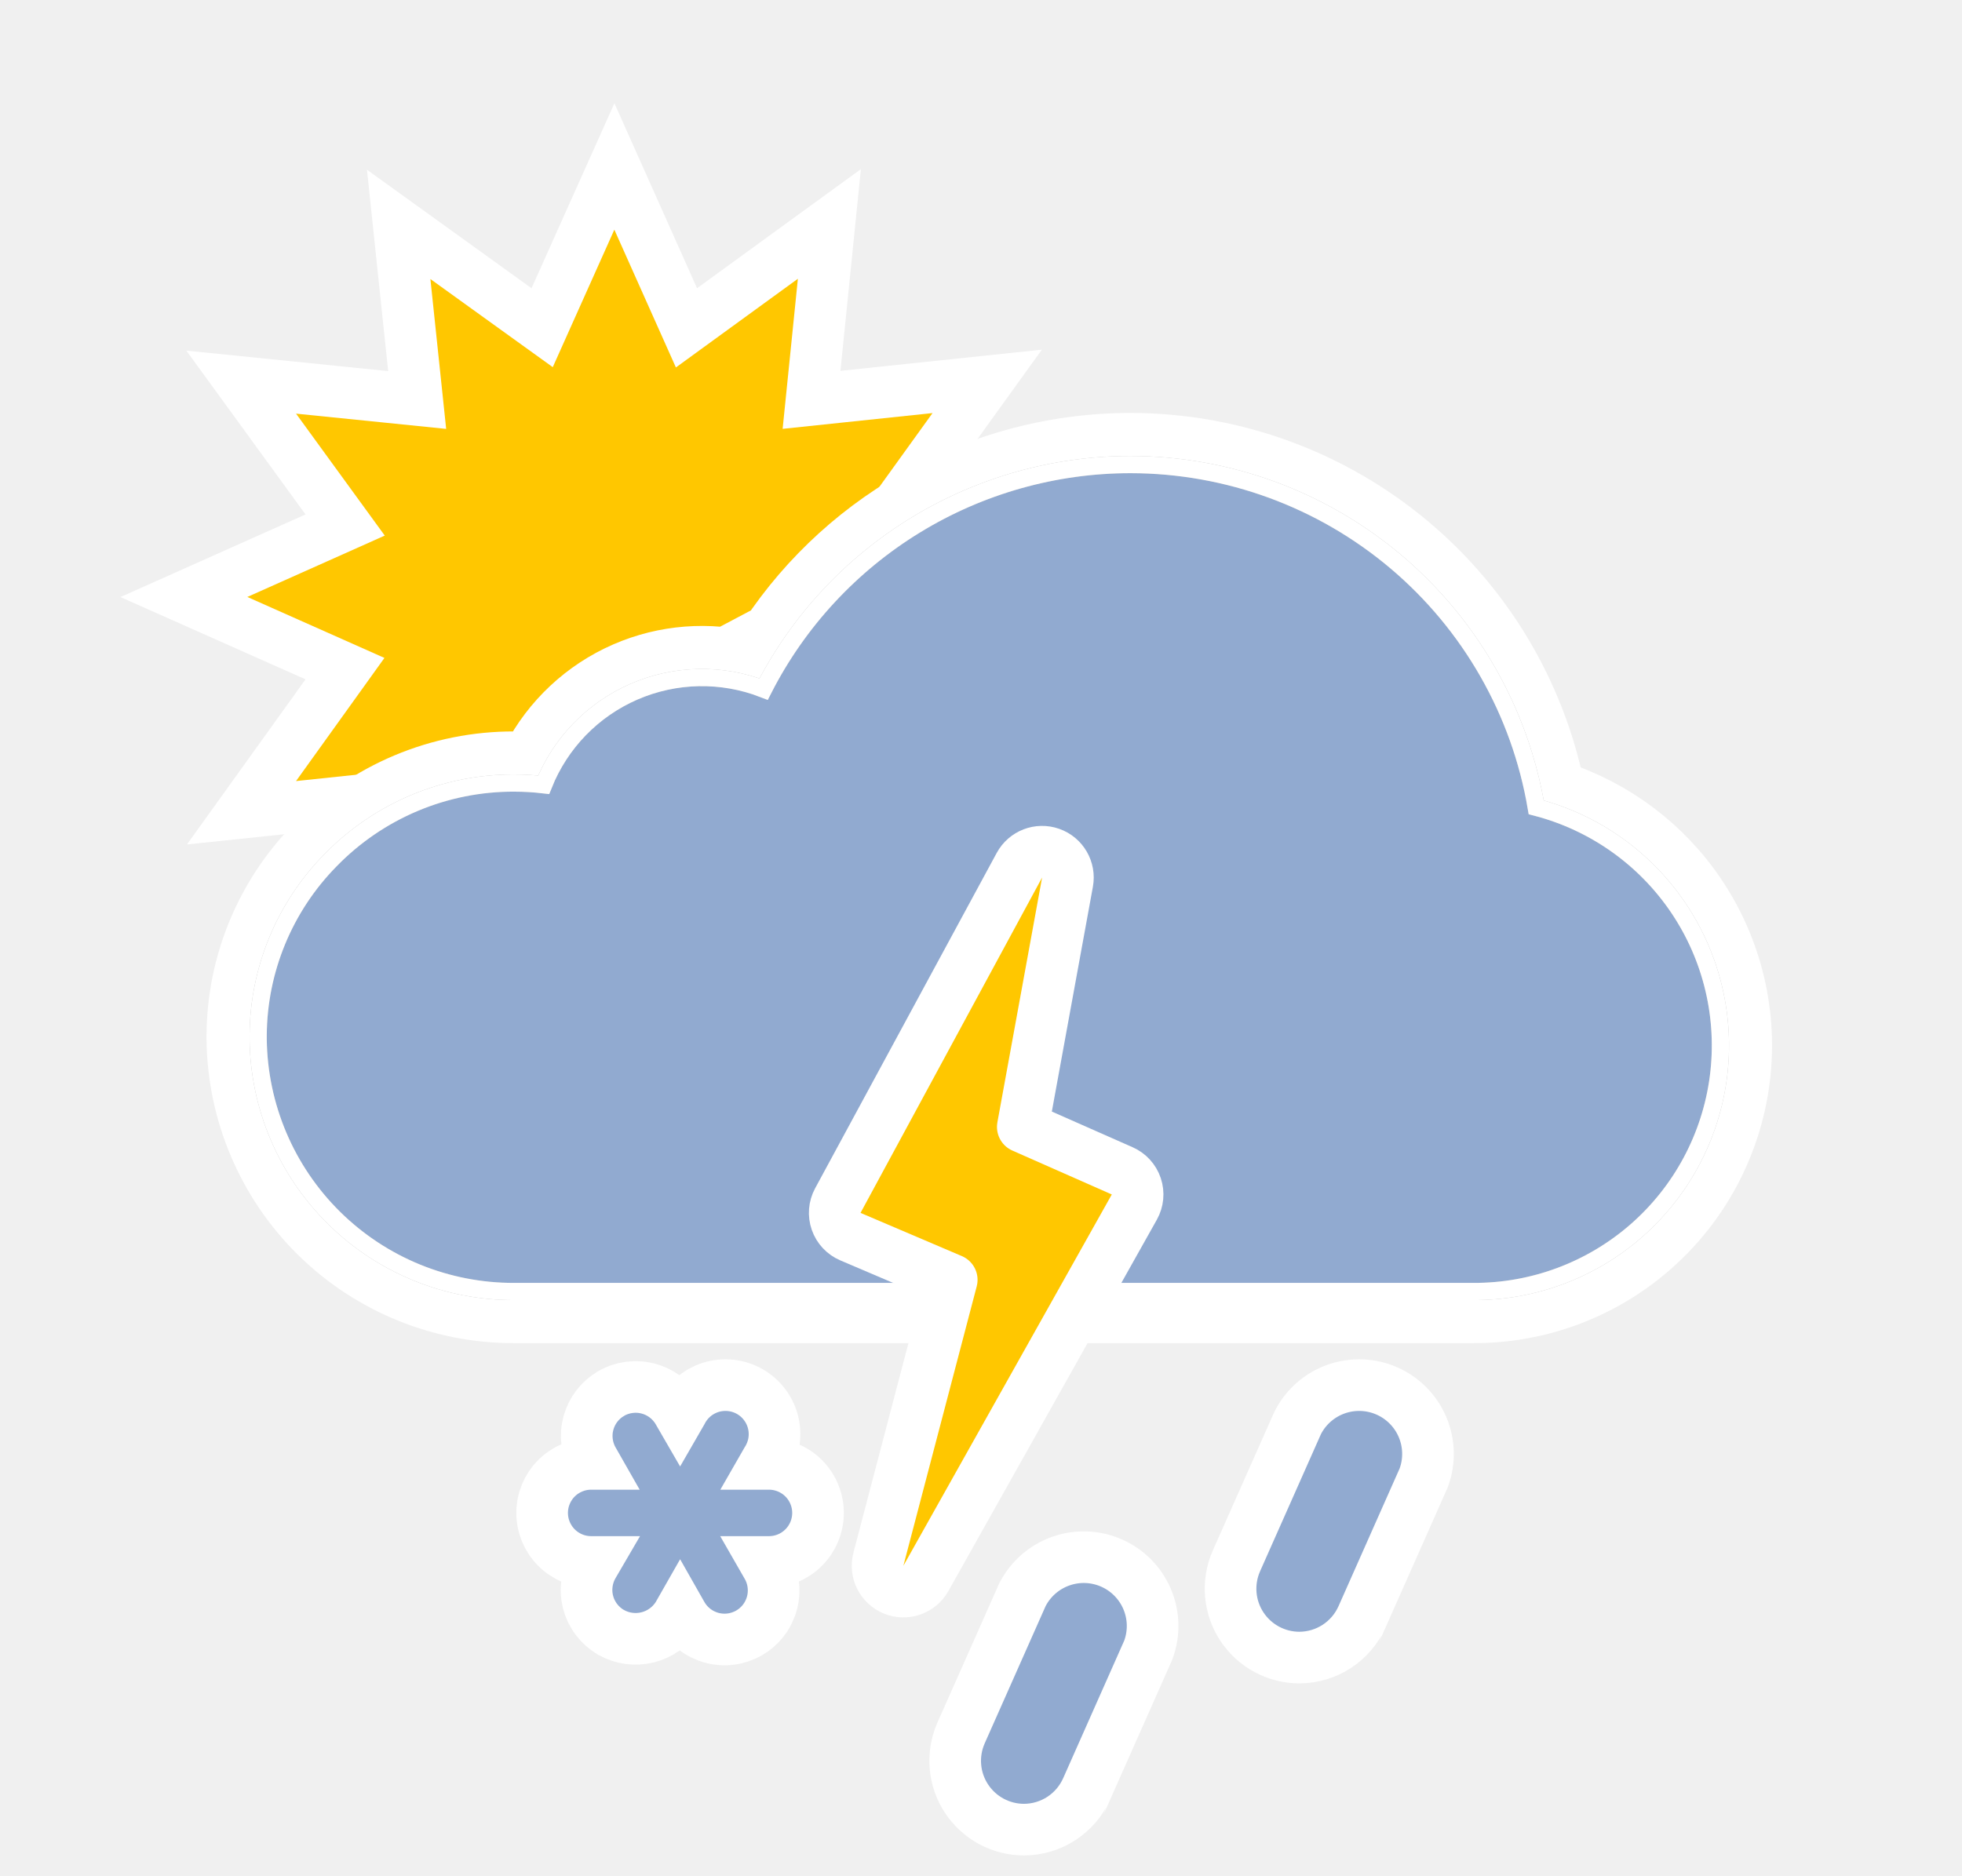
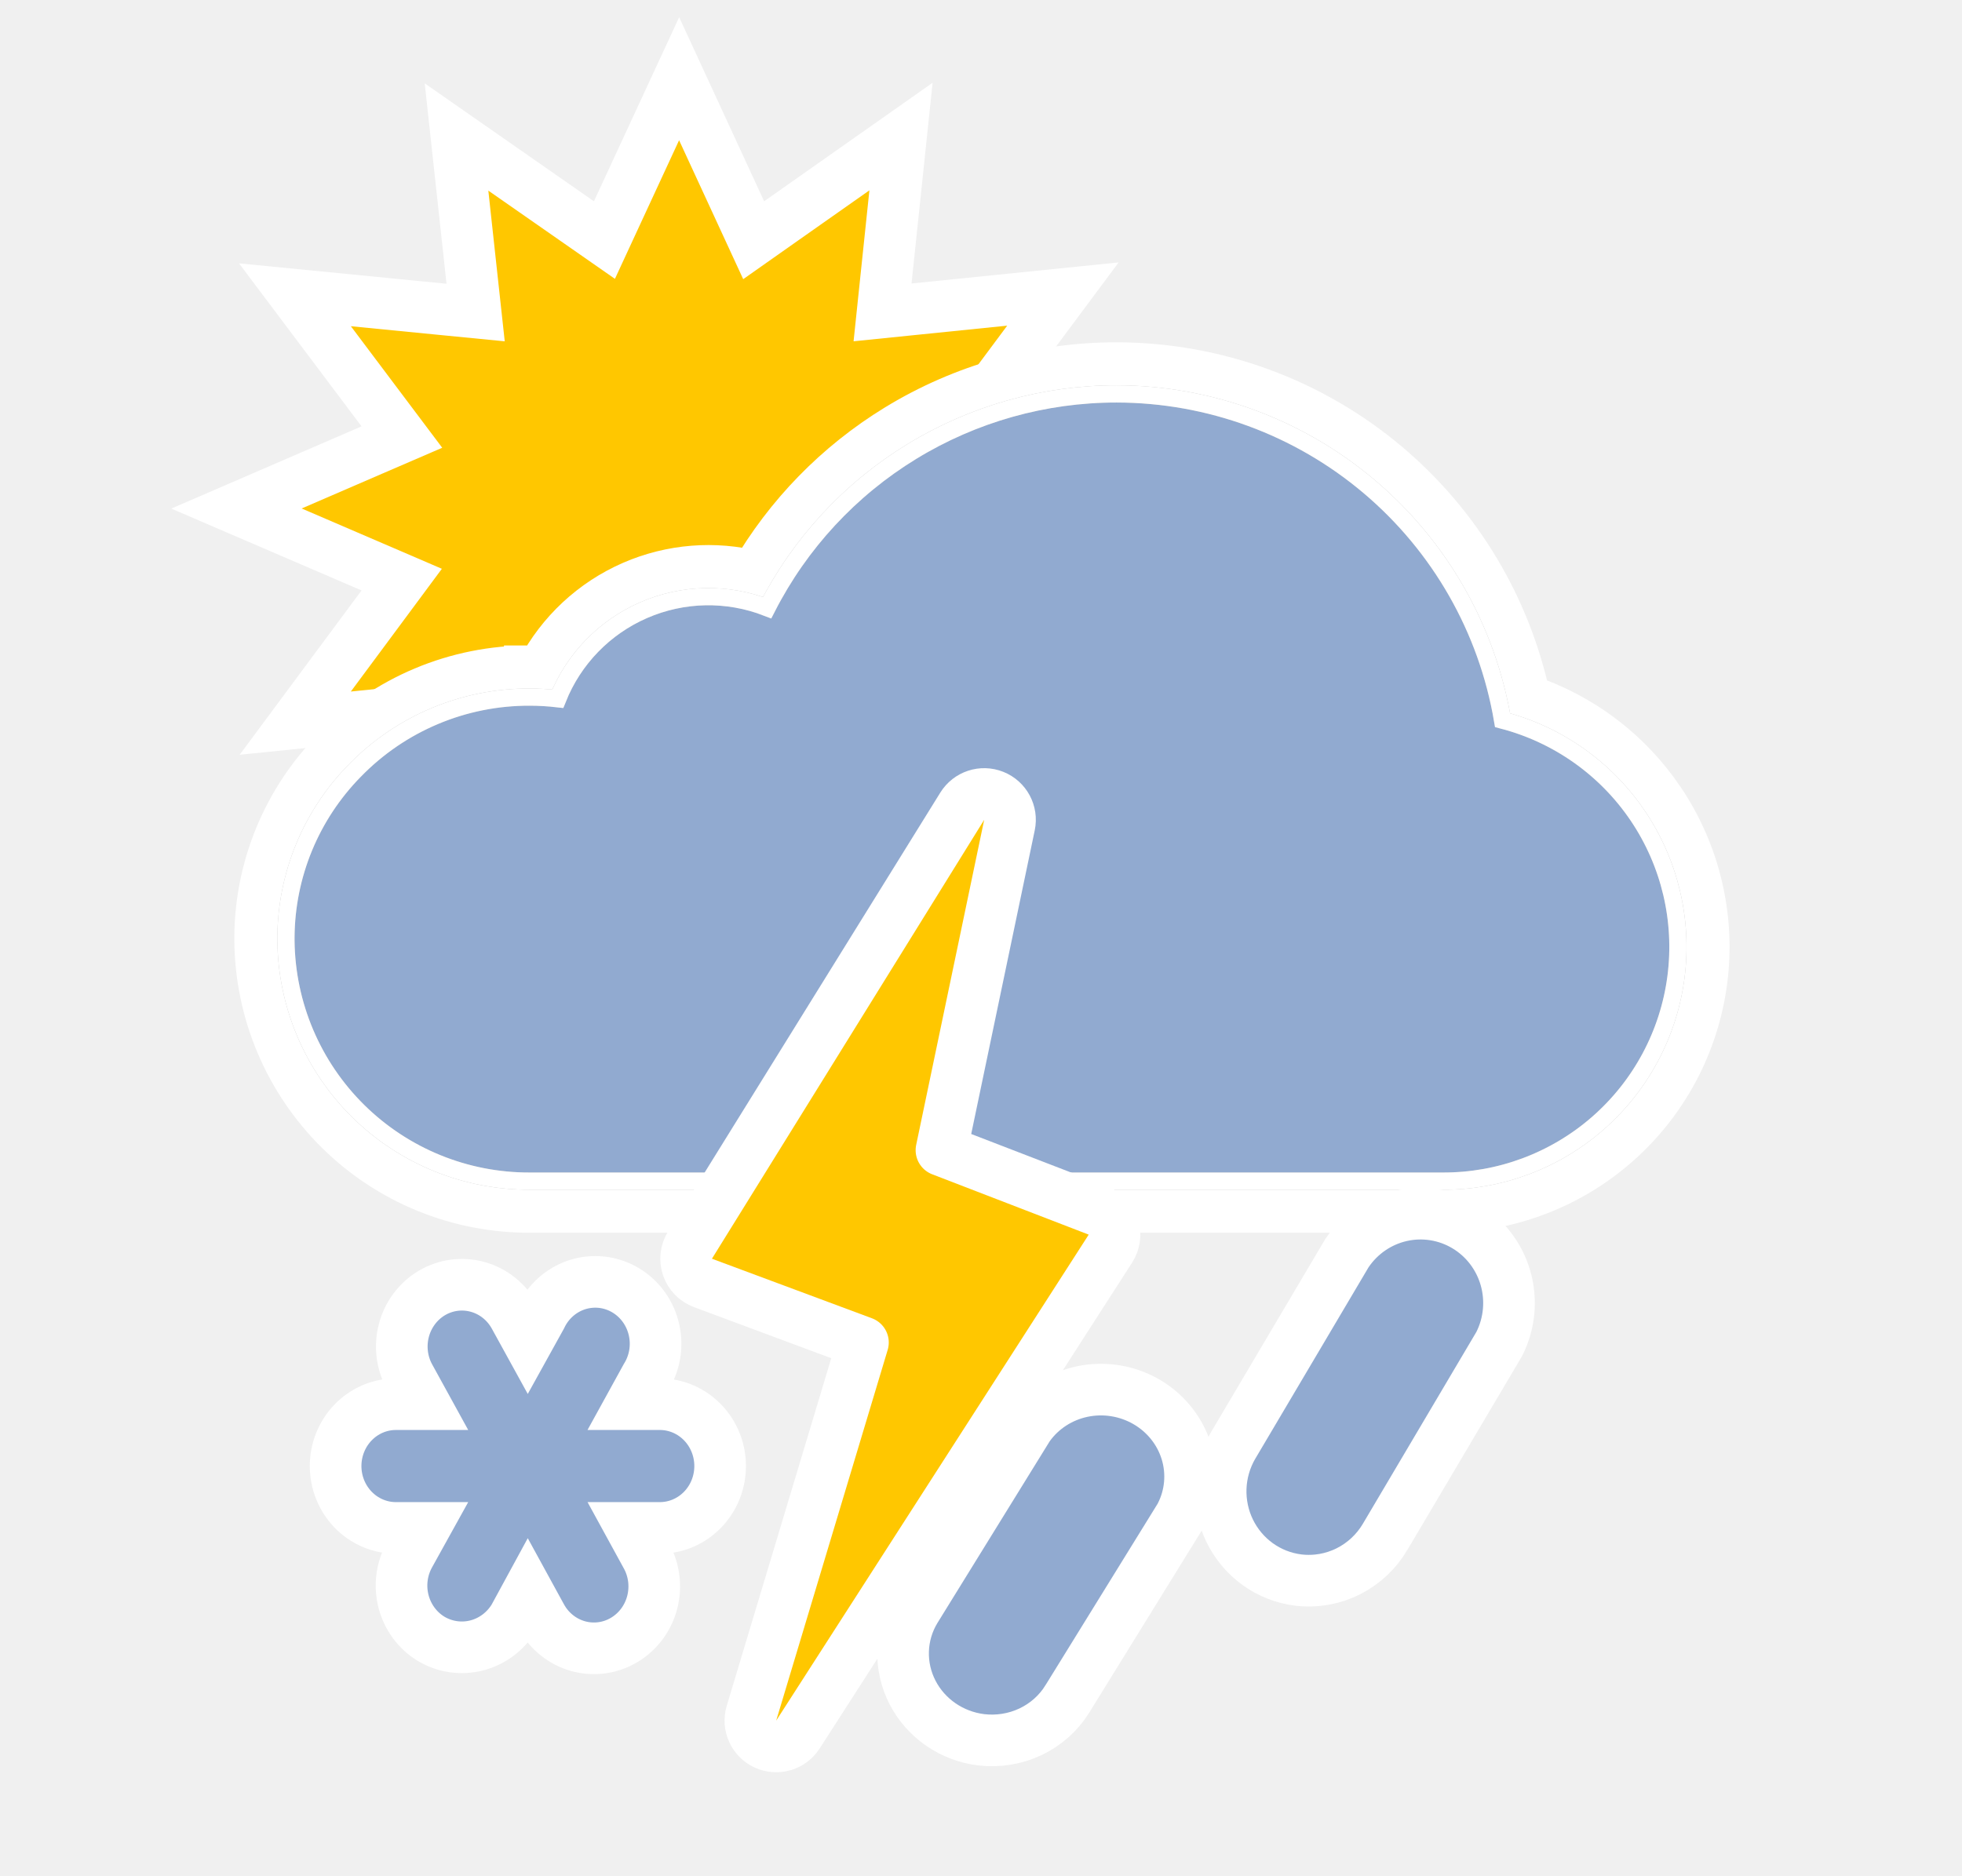
<svg xmlns="http://www.w3.org/2000/svg" width="114" height="109" viewBox="0 0 114 109" fill="none">
-   <path d="M39.605 82.072L39.515 82.228L39.4 82.029L39.4 82.029L39.396 82.022C39.017 81.371 38.395 80.897 37.667 80.704C36.939 80.51 36.164 80.612 35.511 80.988L35.511 80.988L35.504 80.993C34.861 81.368 34.39 81.98 34.193 82.698C33.995 83.416 34.087 84.183 34.448 84.835L34.454 84.845L34.46 84.855L34.587 85.078H34.35C33.594 85.078 32.869 85.378 32.335 85.912C31.8 86.447 31.5 87.172 31.5 87.928C31.5 88.684 31.8 89.409 32.335 89.943C32.869 90.478 33.594 90.778 34.35 90.778H34.577L34.462 90.975L34.46 90.979C34.084 91.632 33.982 92.407 34.176 93.135C34.37 93.863 34.844 94.484 35.495 94.864L35.505 94.87L35.515 94.875C36.157 95.236 36.913 95.338 37.628 95.16C38.343 94.983 38.963 94.539 39.362 93.919L39.384 93.885L39.404 93.849L39.515 93.654L39.628 93.853L39.628 93.853L39.631 93.857C39.818 94.182 40.067 94.466 40.364 94.694C40.661 94.922 41 95.089 41.361 95.186C41.723 95.283 42.1 95.308 42.471 95.259C42.842 95.21 43.2 95.089 43.525 94.902C43.849 94.715 44.133 94.466 44.361 94.169C44.589 93.872 44.756 93.533 44.853 93.171C44.95 92.81 44.975 92.433 44.926 92.061C44.878 91.691 44.757 91.334 44.571 91.01C44.57 91.01 44.57 91.009 44.569 91.008L44.437 90.778H44.68C45.436 90.778 46.161 90.478 46.695 89.943C47.23 89.409 47.53 88.684 47.53 87.928C47.53 87.172 47.23 86.447 46.695 85.912C46.161 85.378 45.436 85.078 44.68 85.078H44.443L44.548 84.895C44.749 84.583 44.887 84.235 44.955 83.87C45.027 83.483 45.018 83.086 44.928 82.703C44.839 82.32 44.672 81.96 44.436 81.645C44.201 81.329 43.903 81.067 43.561 80.872C43.219 80.678 42.841 80.556 42.45 80.516C42.059 80.475 41.663 80.515 41.288 80.634C40.914 80.754 40.568 80.949 40.272 81.208C39.996 81.451 39.77 81.744 39.605 82.072Z" fill="#91AAD0" stroke="white" stroke-width="3" />
-   <mask id="mask0_1_192" style="mask-type:luminance" maskUnits="userSpaceOnUse" x="7" y="4" width="100" height="101">
-     <path d="M7.5 4.5H106.5V103.5H7.5V4.5Z" fill="white" stroke="white" />
-     <path d="M65.7 27C61.287 26.998 56.96 28.216 53.196 30.519C49.432 32.822 46.377 36.12 44.37 40.05C41.937 39.105 39.229 39.159 36.836 40.2C34.443 41.241 32.557 43.186 31.59 45.61C31.022 45.544 30.451 45.511 29.88 45.51C27.889 45.502 25.918 45.896 24.083 46.667C22.248 47.439 20.587 48.572 19.2 50C16.53 52.714 15.023 56.363 15 60.17V60.38C15.04 64.296 16.626 68.037 19.414 70.787C22.202 73.537 25.964 75.073 29.88 75.06H85.59C89.075 75.078 92.446 73.822 95.071 71.53C97.695 69.237 99.392 66.065 99.843 62.609C100.293 59.154 99.467 55.653 97.518 52.764C95.569 49.875 92.633 47.797 89.26 46.92C88.314 41.354 85.43 36.302 81.119 32.656C76.807 29.011 71.346 27.008 65.7 27Z" fill="black" stroke="white" stroke-width="10" stroke-linejoin="round" />
-     <path d="M63.6 78.42L56.74 75.39L59.55 60L49 79.49L56.08 82.51L51.49 100L63.6 78.42Z" fill="#FFDD15" stroke="white" stroke-width="8" stroke-linejoin="round" />
+   <path d="M31.433 76.529L30.669 77.909L29.885 76.484L29.885 76.484L29.881 76.477C29.426 75.661 28.669 75.046 27.758 74.793C26.845 74.538 25.875 74.674 25.066 75.162L25.066 75.162L25.058 75.167C24.264 75.652 23.701 76.43 23.467 77.32C23.233 78.21 23.34 79.16 23.772 79.975L23.777 79.985L23.783 79.995L24.669 81.608H23.004C22.052 81.608 21.154 82.004 20.503 82.685C19.854 83.364 19.5 84.272 19.5 85.204C19.5 86.137 19.854 87.044 20.503 87.723C21.154 88.404 22.052 88.8 23.004 88.8H24.659L23.785 90.377L23.783 90.381C23.334 91.198 23.214 92.159 23.444 93.06C23.674 93.962 24.24 94.752 25.044 95.242L25.054 95.248L25.065 95.255C25.863 95.724 26.812 95.86 27.711 95.626C28.608 95.392 29.368 94.814 29.849 94.033L29.87 93.999L29.889 93.963L30.669 92.529L31.456 93.967L31.459 93.972C31.683 94.379 31.985 94.74 32.349 95.032C32.713 95.325 33.133 95.542 33.584 95.669C34.036 95.796 34.509 95.829 34.974 95.765C35.44 95.701 35.886 95.542 36.286 95.3C36.687 95.058 37.033 94.739 37.309 94.364C37.584 93.989 37.784 93.564 37.899 93.115C38.014 92.666 38.043 92.199 37.986 91.739C37.928 91.28 37.785 90.835 37.561 90.429C37.56 90.428 37.56 90.427 37.559 90.427L36.669 88.8H38.339C39.291 88.8 40.189 88.404 40.84 87.723C41.49 87.044 41.843 86.137 41.843 85.204C41.843 84.272 41.49 83.364 40.84 82.685C40.189 82.004 39.291 81.608 38.339 81.608H36.674L37.538 80.037C37.785 79.64 37.953 79.2 38.035 78.741C38.12 78.261 38.109 77.769 38.003 77.294C37.897 76.819 37.698 76.368 37.414 75.97C37.13 75.572 36.767 75.236 36.344 74.984C35.922 74.733 35.45 74.574 34.96 74.52C34.469 74.467 33.974 74.52 33.506 74.675C33.038 74.831 32.611 75.085 32.25 75.416C31.907 75.731 31.631 76.11 31.433 76.529Z" fill="#91AAD0" stroke="white" stroke-width="3" />
+   <mask id="mask0_1_192" style="mask-type:luminance" maskUnits="userSpaceOnUse" x="9" y="1" width="96" height="96">
+     <path d="M9.5 1.5H103.692V95.692H9.5V1.5Z" fill="white" stroke="white" />
+     <path d="M64.878 22.894C60.677 22.892 56.558 24.052 52.975 26.244C49.392 28.436 46.484 31.576 44.573 35.317C42.257 34.417 39.68 34.468 37.401 35.46C35.123 36.451 33.328 38.302 32.408 40.609C31.867 40.547 31.324 40.515 30.78 40.514C28.885 40.507 27.008 40.882 25.262 41.616C23.515 42.35 21.934 43.429 20.613 44.788C18.072 47.372 16.638 50.845 16.615 54.469V54.669C16.653 58.397 18.163 61.958 20.817 64.576C23.471 67.194 27.052 68.656 30.78 68.644H83.812C87.129 68.661 90.338 67.466 92.837 65.283C95.335 63.101 96.95 60.081 97.379 56.792C97.808 53.502 97.021 50.169 95.166 47.419C93.311 44.669 90.516 42.691 87.305 41.856C86.405 36.558 83.659 31.749 79.555 28.279C75.451 24.808 70.252 22.901 64.878 22.894Z" fill="black" stroke="white" stroke-width="10" stroke-linejoin="round" />
+     <path d="M62.879 71.842L56.349 68.958L59.024 54.308L48.981 72.861L55.72 75.736L51.351 92.385L62.879 71.842Z" fill="#FFDD15" stroke="white" stroke-width="8" stroke-linejoin="round" />
  </mask>
  <g mask="url(#mask0_1_192)">
</g>
-   <mask id="mask1_1_192" style="mask-type:luminance" maskUnits="userSpaceOnUse" x="7" y="4" width="100" height="100">
-     <path d="M7.5 4.5H106.5V103.5H7.5V4.5Z" fill="white" stroke="white" />
+   <mask id="mask1_1_192" style="mask-type:luminance" maskUnits="userSpaceOnUse" x="6" y="-2" width="102" height="102">
+     <path d="M9 -0.5H7.5V1V96.192V97.692H9H104.192H105.692V96.192V1V-0.5H104.192H9Z" fill="white" stroke="white" stroke-width="3" />
  </mask>
  <g mask="url(#mask1_1_192)">
-     <path d="M53.036 38.132L51.346 38.888L52.435 40.385L57.385 47.186L48.997 46.34L47.167 46.155L47.354 47.985L48.211 56.368L41.358 51.431L39.86 50.352L39.11 52.038L35.697 59.715L32.268 52.036L31.513 50.346L30.016 51.435L23.209 56.385L24.06 47.998L24.247 46.161L22.411 46.354L14.032 47.236L18.971 40.356L20.045 38.859L18.361 38.11L10.685 34.697L18.364 31.268L20.054 30.513L18.965 29.016L14.015 22.209L22.402 23.06L24.239 23.247L24.046 21.411L23.165 13.04L30.007 17.969L31.501 19.045L32.253 17.365L35.698 9.674L39.132 17.364L39.887 19.054L41.384 17.965L48.191 13.015L47.34 21.402L47.153 23.239L48.989 23.046L57.36 22.165L52.431 29.007L51.355 30.501L53.035 31.253L60.726 34.698L53.036 38.132Z" fill="#FFC700" stroke="white" stroke-width="3" />
+     <path d="M57.321 32.959L55.572 33.715L56.717 35.237L61.785 41.977L53.124 41.132L51.293 40.953L51.487 42.782L52.372 51.161L45.235 46.186L43.764 45.16L43.014 46.79L39.459 54.529L35.886 46.788L35.132 45.155L33.661 46.19L26.572 51.179L27.451 42.795L27.643 40.959L25.807 41.146L17.155 42.028L22.212 35.209L23.341 33.686L21.6 32.937L13.74 29.555L21.602 26.156L23.351 25.401L22.206 23.878L17.138 17.133L25.798 17.984L27.636 18.164L27.436 16.329L26.526 7.962L33.652 12.929L35.12 13.952L35.871 12.329L39.46 4.575L43.037 12.327L43.791 13.961L45.262 12.925L52.352 7.936L51.472 16.32L51.28 18.156L53.116 17.969L61.76 17.089L56.713 23.87L55.582 25.389L57.319 26.142L65.195 29.556L57.321 32.959Z" fill="#FFC700" stroke="white" stroke-width="3" />
  </g>
-   <path d="M65.701 25.5L65.702 25.5C71.702 25.508 77.506 27.637 82.087 31.511C86.428 35.181 89.407 40.193 90.563 45.739C93.9 46.828 96.789 49 98.762 51.925C100.915 55.117 101.828 58.986 101.33 62.803C100.832 66.622 98.957 70.126 96.057 72.659C93.159 75.192 89.435 76.579 85.586 76.56H29.883C25.572 76.574 21.43 74.883 18.361 71.855C15.291 68.827 13.544 64.707 13.5 60.395L13.5 60.388V60.38V60.17V60.161C13.526 55.965 15.186 51.944 18.127 48.952C19.654 47.381 21.482 46.134 23.501 45.285C25.522 44.435 27.692 44.002 29.884 44.01C29.884 44.01 29.885 44.01 29.886 44.01L29.88 45.51C30.451 45.511 31.022 45.544 31.59 45.61L65.701 25.5ZM65.701 25.5C61.011 25.498 56.413 26.792 52.413 29.239C48.778 31.463 45.765 34.562 43.645 38.243C41.193 37.607 38.584 37.804 36.237 38.825C33.828 39.873 31.865 41.717 30.665 44.03L65.701 25.5Z" fill="white" stroke="white" stroke-width="3" />
-   <path d="M65.7 27C61.287 26.998 56.96 28.216 53.196 30.519C49.432 32.822 46.377 36.12 44.37 40.05C41.937 39.105 39.229 39.159 36.836 40.2C34.443 41.241 32.557 43.186 31.59 45.61C31.022 45.544 30.451 45.511 29.88 45.51C27.889 45.502 25.918 45.896 24.083 46.667C22.248 47.439 20.587 48.572 19.2 50C16.53 52.714 15.023 56.363 15 60.17V60.38C15.04 64.296 16.626 68.037 19.414 70.787C22.202 73.537 25.964 75.073 29.88 75.06H85.59C89.075 75.078 92.446 73.822 95.071 71.53C97.695 69.237 99.392 66.065 99.843 62.609C100.293 59.154 99.467 55.653 97.518 52.764C95.569 49.875 92.633 47.797 89.26 46.92C88.314 41.354 85.43 36.302 81.119 32.656C76.807 29.011 71.346 27.008 65.7 27Z" fill="#91AAD0" />
-   <path d="M65.7 27C61.287 26.998 56.96 28.216 53.196 30.519C49.432 32.822 46.377 36.12 44.37 40.05C41.937 39.105 39.229 39.159 36.836 40.2C34.443 41.241 32.557 43.186 31.59 45.61C31.022 45.544 30.451 45.511 29.88 45.51C27.889 45.502 25.918 45.896 24.083 46.667C22.248 47.439 20.587 48.572 19.2 50C16.53 52.714 15.023 56.363 15 60.17V60.38C15.04 64.296 16.626 68.037 19.414 70.787C22.202 73.537 25.964 75.073 29.88 75.06H85.59C89.075 75.078 92.446 73.822 95.071 71.53C97.695 69.237 99.392 66.065 99.843 62.609C100.293 59.154 99.467 55.653 97.518 52.764C95.569 49.875 92.633 47.797 89.26 46.92C88.314 41.354 85.43 36.302 81.119 32.656C76.807 29.011 71.346 27.008 65.7 27Z" stroke="#BCBCBC" />
-   <path d="M65.7 27C61.287 26.998 56.96 28.216 53.196 30.519C49.432 32.822 46.377 36.12 44.37 40.05C41.937 39.105 39.229 39.159 36.836 40.2C34.443 41.241 32.557 43.186 31.59 45.61C31.022 45.544 30.451 45.511 29.88 45.51C27.889 45.502 25.918 45.896 24.083 46.667C22.248 47.439 20.587 48.572 19.2 50C16.53 52.714 15.023 56.363 15 60.17V60.38C15.04 64.296 16.626 68.037 19.414 70.787C22.202 73.537 25.964 75.073 29.88 75.06H85.59C89.075 75.078 92.446 73.822 95.071 71.53C97.695 69.237 99.392 66.065 99.843 62.609C100.293 59.154 99.467 55.653 97.518 52.764C95.569 49.875 92.633 47.797 89.26 46.92C88.314 41.354 85.43 36.302 81.119 32.656C76.807 29.011 71.346 27.008 65.7 27Z" stroke="white" />
-   <path d="M65.908 70.154C66.115 69.785 66.157 69.347 66.023 68.946C65.889 68.545 65.593 68.219 65.206 68.048L59.428 65.496L62.026 51.269C62.158 50.544 61.744 49.83 61.048 49.585C60.352 49.34 59.582 49.637 59.231 50.286L48.681 69.776C48.48 70.147 48.445 70.586 48.584 70.984C48.723 71.383 49.023 71.704 49.411 71.87L55.3 74.382L51.039 90.619C50.847 91.349 51.228 92.108 51.928 92.391C52.628 92.674 53.429 92.392 53.798 91.734L65.908 70.154Z" fill="#FFC700" stroke="white" stroke-width="3" stroke-linejoin="round" />
-   <path d="M75.491 96.335V96.335L75.499 96.335C76.272 96.332 77.028 96.106 77.676 95.683C78.323 95.26 78.833 94.659 79.146 93.952C79.146 93.952 79.146 93.951 79.147 93.951L82.695 85.953L82.718 85.903L82.736 85.851C83.079 84.897 83.046 83.848 82.645 82.917C82.244 81.986 81.504 81.242 80.575 80.836C79.646 80.429 78.598 80.391 77.641 80.728C76.685 81.065 75.893 81.752 75.424 82.651L75.402 82.693L75.383 82.736L71.833 90.736L71.83 90.743L71.827 90.751C71.565 91.358 71.458 92.022 71.515 92.681C71.572 93.341 71.793 93.976 72.156 94.529C72.519 95.082 73.014 95.537 73.596 95.852C74.178 96.167 74.829 96.333 75.491 96.335Z" fill="#91AAD0" stroke="white" stroke-width="3" />
-   <path d="M59.491 106.335V106.335L59.498 106.335C60.272 106.332 61.028 106.106 61.676 105.683C62.323 105.26 62.833 104.659 63.146 103.952C63.146 103.952 63.146 103.951 63.147 103.951L66.695 95.953L66.718 95.903L66.736 95.851C67.079 94.897 67.046 93.848 66.645 92.917C66.244 91.986 65.504 91.242 64.575 90.836C63.646 90.429 62.598 90.391 61.642 90.728C60.685 91.065 59.893 91.752 59.424 92.651L59.402 92.693L59.383 92.736L55.833 100.736L55.83 100.743L55.827 100.751C55.565 101.358 55.458 102.022 55.515 102.681C55.572 103.341 55.792 103.976 56.156 104.529C56.519 105.082 57.014 105.537 57.596 105.852C58.178 106.167 58.829 106.333 59.491 106.335Z" fill="#91AAD0" stroke="white" stroke-width="3" />
+   <path d="M30.784 39.014C28.688 39.006 26.612 39.421 24.68 40.233C22.749 41.045 21.001 42.238 19.541 43.74C16.727 46.602 15.14 50.447 15.115 54.46H15.115V54.469V54.669V54.677L15.116 54.685C15.157 58.808 16.828 62.748 19.764 65.644C22.699 68.54 26.66 70.157 30.783 70.144H83.808C87.489 70.162 91.051 68.835 93.823 66.413C96.597 63.99 98.39 60.638 98.867 56.986C99.343 53.334 98.469 49.634 96.41 46.581C94.531 43.794 91.782 41.722 88.608 40.677C87.497 35.398 84.657 30.628 80.524 27.133C76.15 23.435 70.608 21.402 64.88 21.394L64.879 21.394C60.401 21.392 56.011 22.628 52.192 24.964C48.737 27.078 45.871 30.019 43.848 33.513C41.514 32.92 39.035 33.114 36.803 34.084C34.508 35.083 32.636 36.834 31.485 39.031C31.252 39.02 31.018 39.015 30.784 39.014ZM30.784 39.014C30.785 39.014 30.785 39.014 30.786 39.014L30.78 40.514L30.782 39.014C30.783 39.014 30.783 39.014 30.784 39.014Z" fill="white" stroke="white" stroke-width="3" />
+   <path d="M64.878 22.894C60.677 22.892 56.558 24.052 52.975 26.244C49.392 28.436 46.484 31.576 44.573 35.317C42.257 34.417 39.68 34.468 37.401 35.46C35.123 36.451 33.328 38.302 32.408 40.609C31.867 40.547 31.324 40.515 30.78 40.514C28.885 40.507 27.008 40.882 25.262 41.616C23.515 42.35 21.934 43.429 20.613 44.788C18.072 47.372 16.638 50.845 16.615 54.469V54.669C16.653 58.397 18.163 61.958 20.817 64.576C23.471 67.194 27.052 68.656 30.78 68.644H83.812C87.129 68.661 90.338 67.466 92.837 65.283C95.335 63.101 96.95 60.081 97.379 56.792C97.808 53.502 97.021 50.169 95.166 47.419C93.311 44.669 90.516 42.691 87.305 41.856C86.405 36.558 83.659 31.749 79.555 28.279C75.451 24.808 70.252 22.901 64.878 22.894Z" fill="#91AAD0" />
+   <path d="M64.878 22.894C60.677 22.892 56.558 24.052 52.975 26.244C49.392 28.436 46.484 31.576 44.573 35.317C42.257 34.417 39.68 34.468 37.401 35.46C35.123 36.451 33.328 38.302 32.408 40.609C31.867 40.547 31.324 40.515 30.78 40.514C28.885 40.507 27.008 40.882 25.262 41.616C23.515 42.35 21.934 43.429 20.613 44.788C18.072 47.372 16.638 50.845 16.615 54.469V54.669C16.653 58.397 18.163 61.958 20.817 64.576C23.471 67.194 27.052 68.656 30.78 68.644H83.812C87.129 68.661 90.338 67.466 92.837 65.283C95.335 63.101 96.95 60.081 97.379 56.792C97.808 53.502 97.021 50.169 95.166 47.419C93.311 44.669 90.516 42.691 87.305 41.856C86.405 36.558 83.659 31.749 79.555 28.279C75.451 24.808 70.252 22.901 64.878 22.894Z" stroke="#BCBCBC" />
+   <path d="M64.878 22.894C60.677 22.892 56.558 24.052 52.975 26.244C49.392 28.436 46.484 31.576 44.573 35.317C42.257 34.417 39.68 34.468 37.401 35.46C35.123 36.451 33.328 38.302 32.408 40.609C31.867 40.547 31.324 40.515 30.78 40.514C28.885 40.507 27.008 40.882 25.262 41.616C23.515 42.35 21.934 43.429 20.613 44.788C18.072 47.372 16.638 50.845 16.615 54.469V54.669C16.653 58.397 18.163 61.958 20.817 64.576C23.471 67.194 27.052 68.656 30.78 68.644H83.812C87.129 68.661 90.338 67.466 92.837 65.283C95.335 63.101 96.95 60.081 97.379 56.792C97.808 53.502 97.021 50.169 95.166 47.419C93.311 44.669 90.516 42.691 87.305 41.856C86.405 36.558 83.659 31.749 79.555 28.279C75.451 24.808 70.252 22.901 64.878 22.894Z" stroke="white" />
+   <path d="M64.521 72.565C64.765 72.186 64.826 71.717 64.686 71.288C64.545 70.86 64.22 70.517 63.799 70.355L54.702 66.847L58.654 47.951C58.803 47.239 58.419 46.522 57.743 46.252C57.068 45.981 56.295 46.235 55.911 46.854L40.091 72.364C39.854 72.746 39.801 73.215 39.946 73.64C40.092 74.066 40.42 74.403 40.842 74.56L50.141 78.022L43.663 99.568C43.448 100.284 43.793 101.049 44.472 101.362C45.151 101.675 45.957 101.44 46.361 100.811L64.521 72.565Z" fill="#FFC700" stroke="white" stroke-width="3" stroke-linejoin="round" />
+   <path d="M71.636 84.031L71.632 84.038L71.628 84.044C71.199 84.787 70.959 85.624 70.927 86.481C70.896 87.339 71.074 88.191 71.448 88.963C71.823 89.734 72.381 90.401 73.076 90.903C73.771 91.404 74.58 91.723 75.43 91.829L75.438 91.83C76.432 91.949 77.438 91.773 78.334 91.325C79.229 90.877 79.975 90.178 80.484 89.315C80.484 89.315 80.484 89.315 80.484 89.314L87.076 78.17L87.104 78.123L87.128 78.075C87.713 76.9 87.838 75.545 87.476 74.283C87.114 73.02 86.291 71.939 85.165 71.264C84.039 70.588 82.699 70.373 81.418 70.661C80.137 70.95 79.017 71.719 78.28 72.806L78.253 72.844L78.23 72.884L71.636 84.031Z" fill="#91AAD0" stroke="white" stroke-width="3" />
+   <path d="M53.187 93.545L53.182 93.552L53.178 93.559C52.744 94.279 52.501 95.097 52.474 95.938C52.447 96.779 52.636 97.611 53.021 98.359C53.406 99.107 53.973 99.747 54.667 100.225C55.36 100.703 56.161 101.006 56.998 101.111L57.005 101.112C57.983 101.229 58.976 101.071 59.866 100.652C60.756 100.233 61.507 99.568 62.022 98.732C62.023 98.731 62.023 98.731 62.023 98.73L68.543 88.175L68.572 88.127L68.598 88.077C69.192 86.932 69.311 85.605 68.933 84.371C68.554 83.139 67.713 82.104 66.594 81.461C65.476 80.819 64.155 80.609 62.893 80.872C61.63 81.136 60.507 81.857 59.761 82.907L59.733 82.947L59.708 82.988L53.187 93.545Z" fill="#91AAD0" stroke="white" stroke-width="3" />
</svg>
